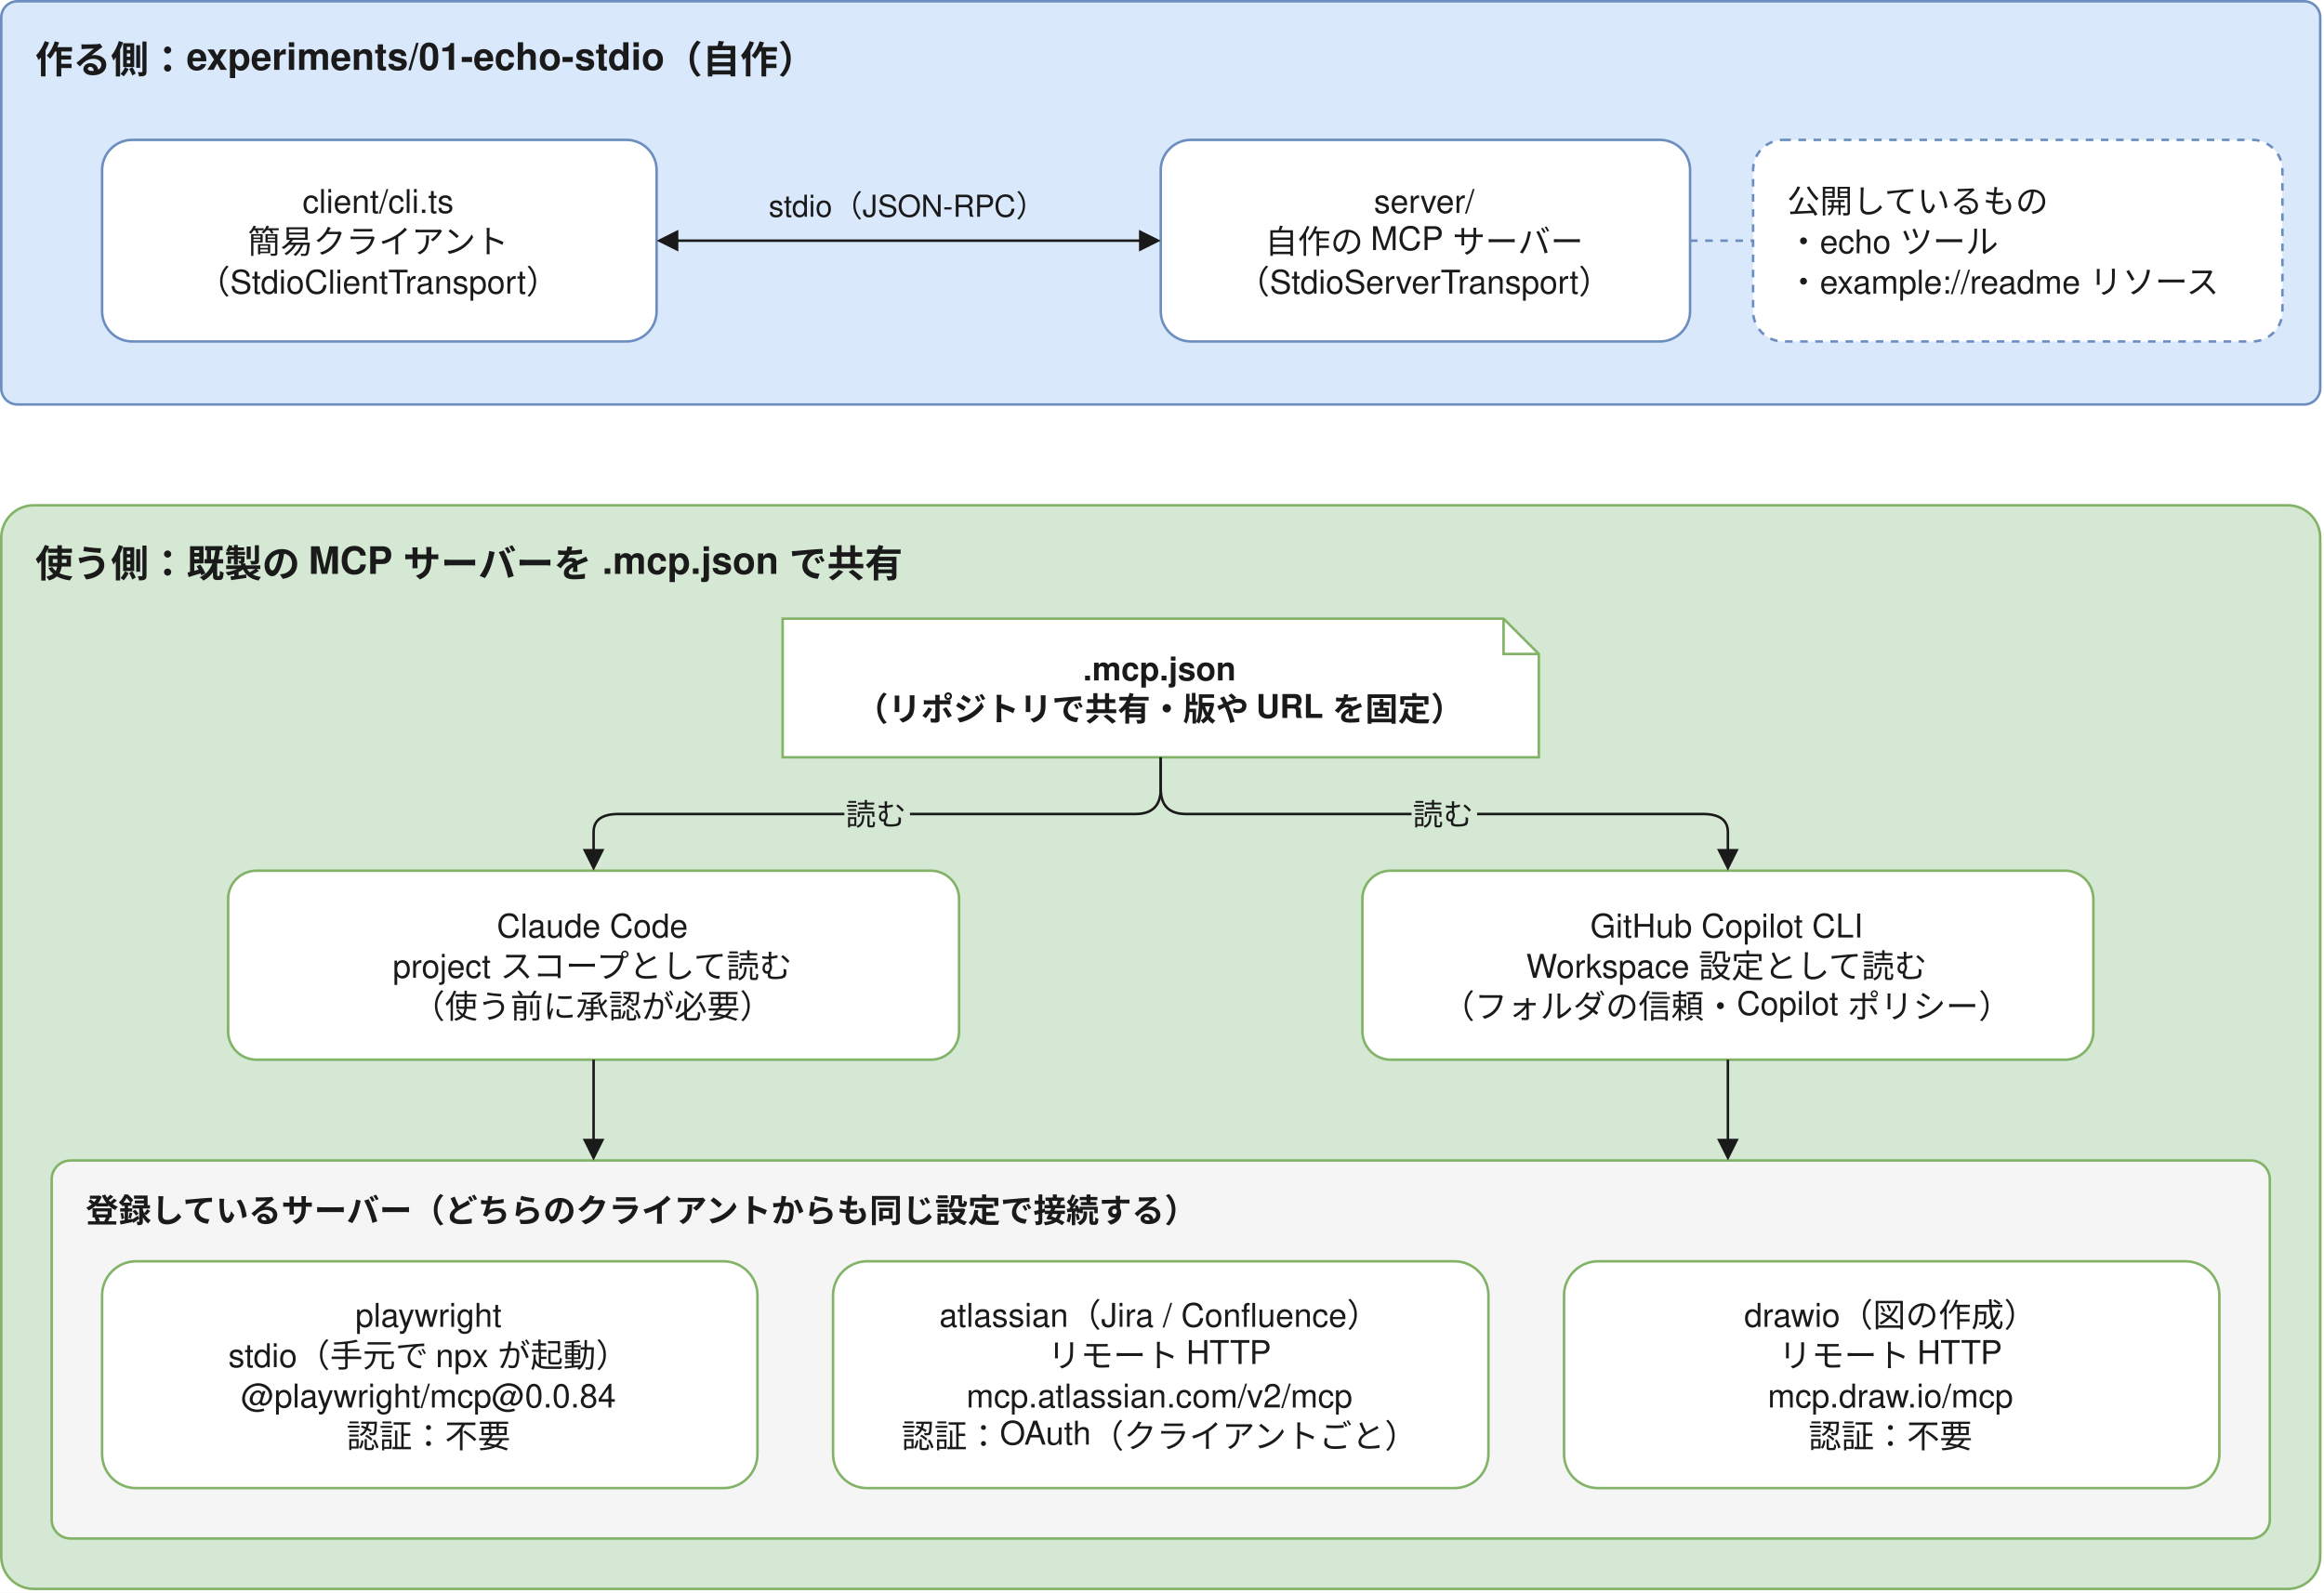
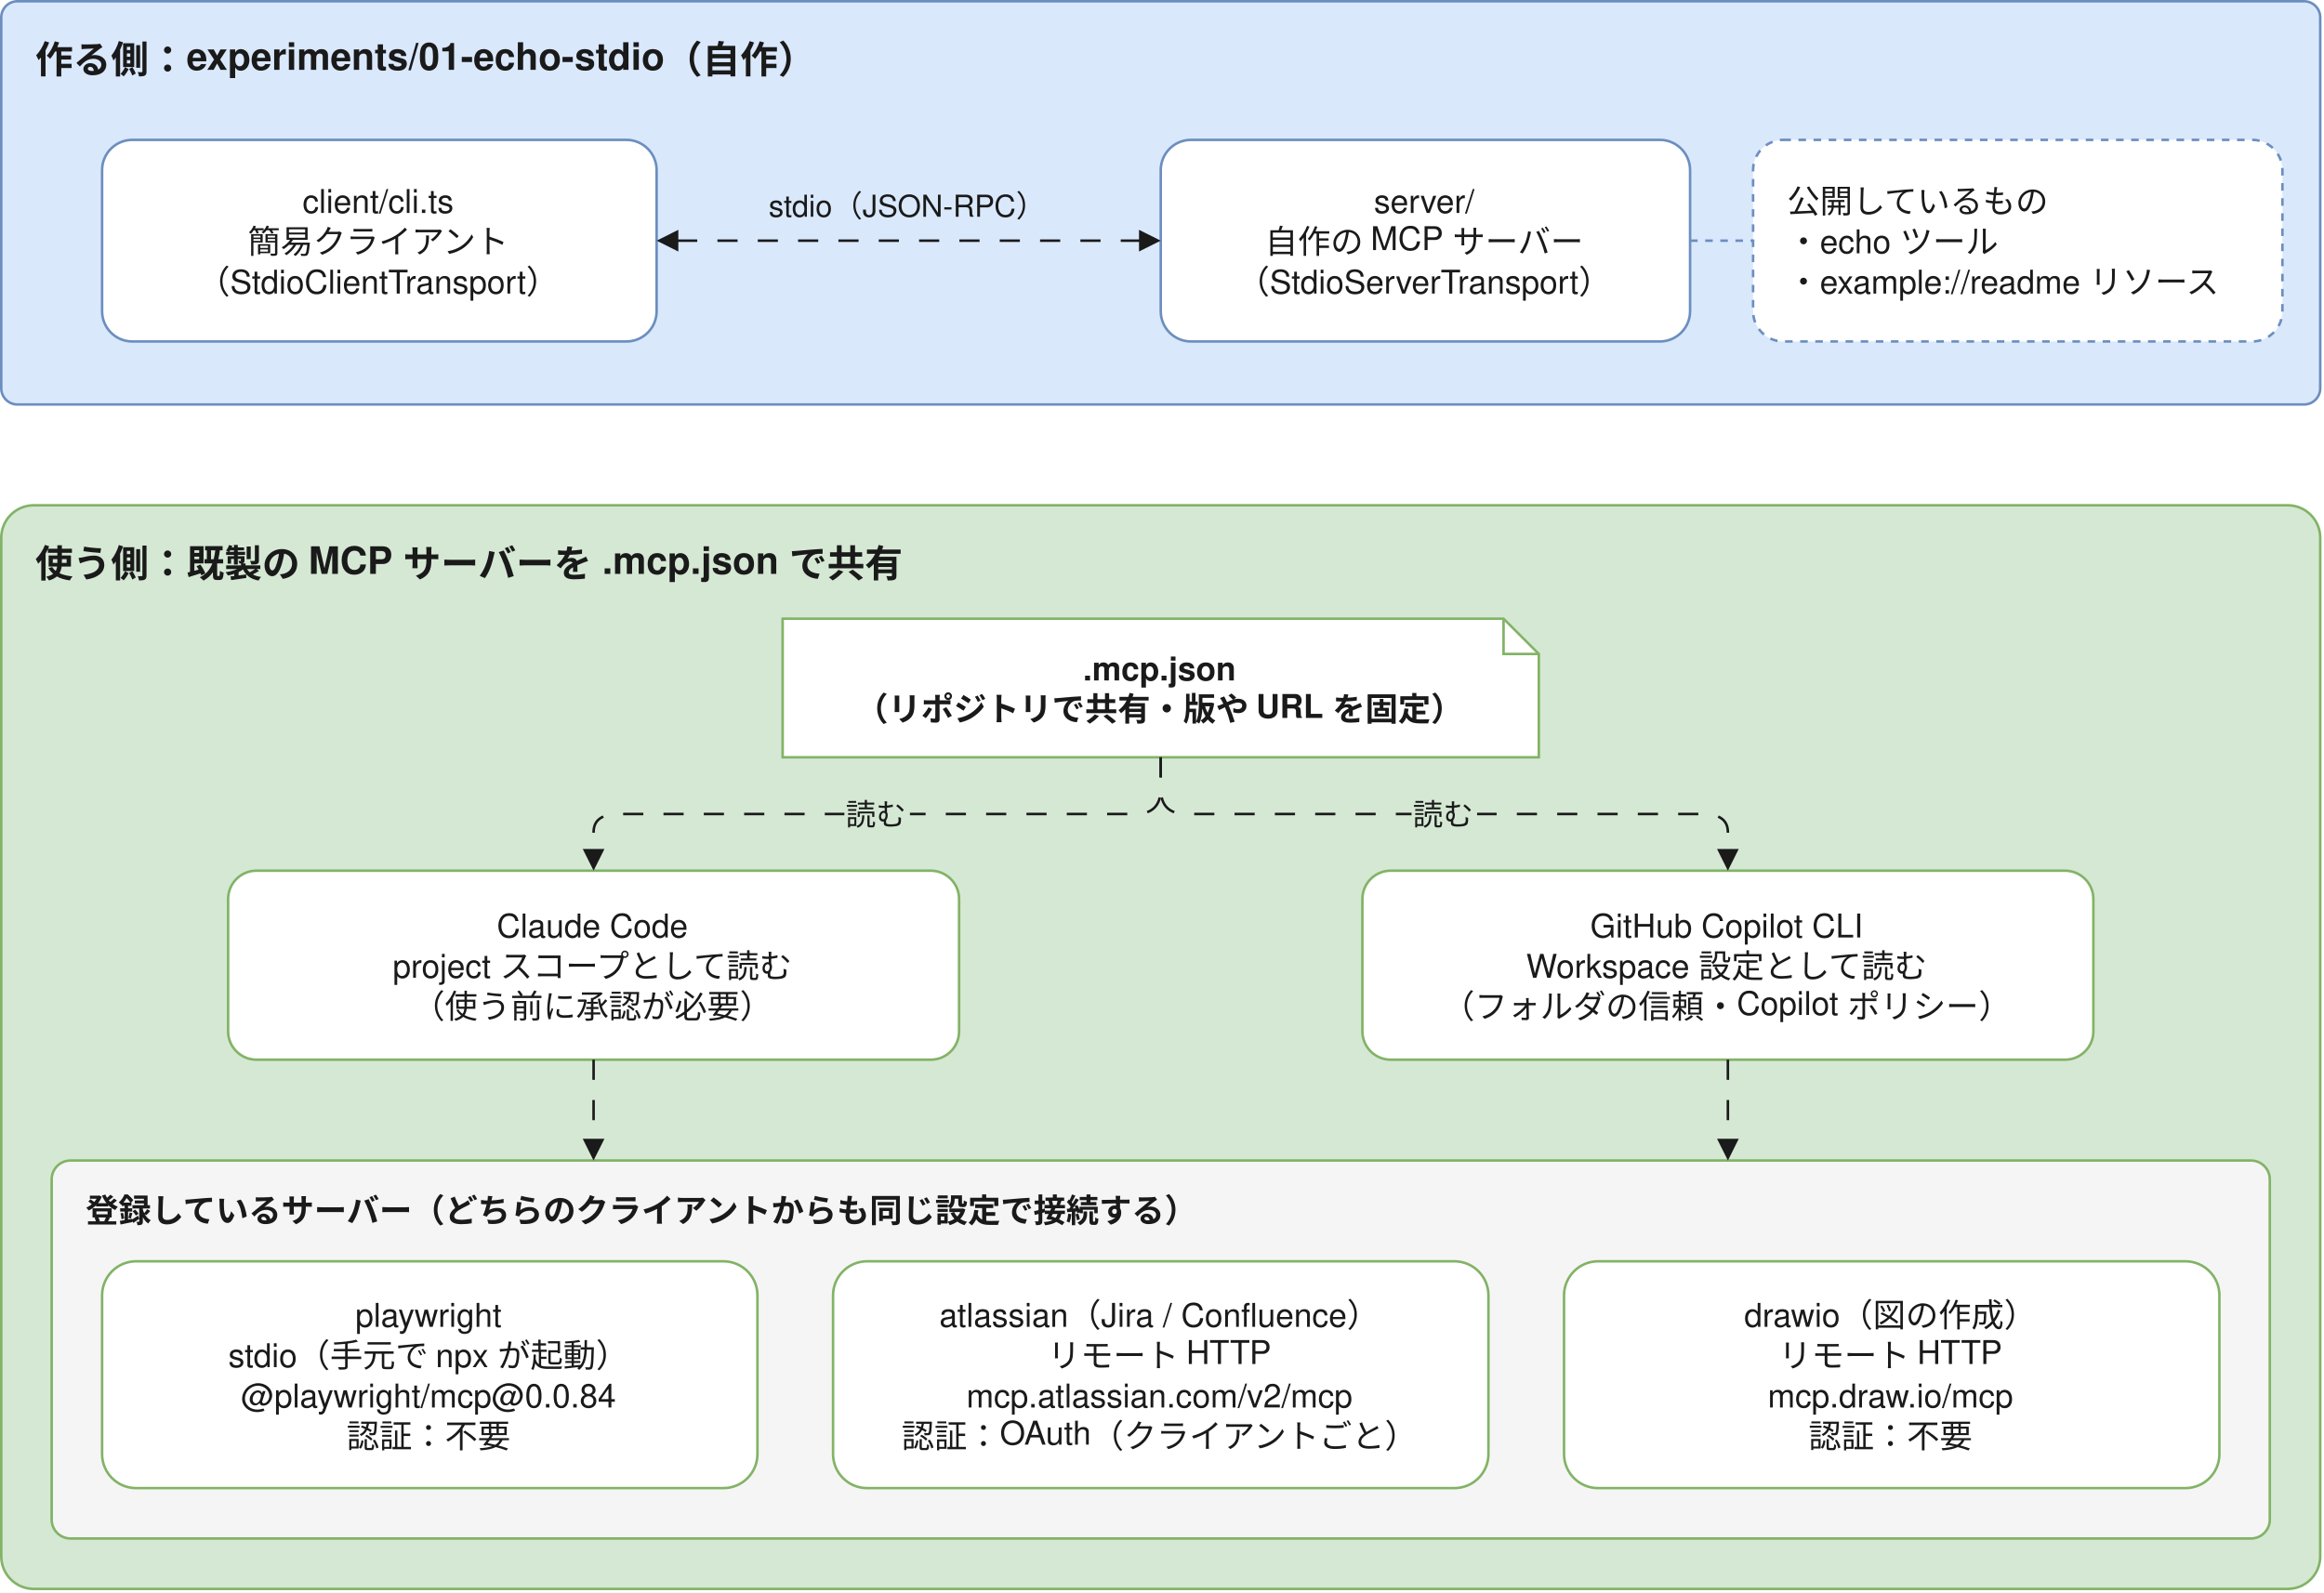
- <svg xmlns="http://www.w3.org/2000/svg" style="background: #FFFFFF; background-color: light-dark(#FFFFFF, #121212); color-scheme: light dark;" version="1.1" width="922px" height="632px" viewBox="0 0 922 632" content="&lt;mxfile host=&quot;Electron&quot;&gt;&#10;  &lt;diagram id=&quot;mcp-overview&quot; name=&quot;MCP の全体像&quot;&gt;&#10;    &lt;mxGraphModel grid=&quot;0&quot; gridSize=&quot;10&quot; guides=&quot;1&quot; tooltips=&quot;1&quot; connect=&quot;1&quot; arrows=&quot;1&quot; fold=&quot;0&quot; page=&quot;0&quot; pageScale=&quot;1&quot; pageWidth=&quot;827&quot; pageHeight=&quot;1169&quot; background=&quot;#FFFFFF&quot; math=&quot;0&quot; shadow=&quot;0&quot;&gt;&#10;      &lt;root&gt;&#10;        &lt;mxCell id=&quot;0&quot; /&gt;&#10;        &lt;mxCell id=&quot;1&quot; parent=&quot;0&quot; /&gt;&#10;        &lt;mxCell id=&quot;make&quot; parent=&quot;1&quot; style=&quot;rounded=1;arcSize=4;html=0;whiteSpace=nowrap;verticalAlign=top;align=left;spacingLeft=12;spacingTop=8;fontStyle=1;fontSize=15;fillColor=#dae8fc;strokeColor=#6c8ebf;fontColor=#1a1a1a;&quot; value=&quot;作る側：experiments/01-echo-stdio（自作）&quot; vertex=&quot;1&quot;&gt;&#10;          &lt;mxGeometry height=&quot;160&quot; width=&quot;920&quot; x=&quot;20&quot; y=&quot;20&quot; as=&quot;geometry&quot; /&gt;&#10;        &lt;/mxCell&gt;&#10;        &lt;mxCell id=&quot;client&quot; parent=&quot;1&quot; style=&quot;rounded=1;html=0;fillColor=#FFFFFF;strokeColor=#6c8ebf;fontSize=13;fontColor=#1a1a1a;&quot; value=&quot;client/cli.ts&amp;#xa;簡易クライアント&amp;#xa;（StdioClientTransport）&quot; vertex=&quot;1&quot;&gt;&#10;          &lt;mxGeometry height=&quot;80&quot; width=&quot;220&quot; x=&quot;60&quot; y=&quot;75&quot; as=&quot;geometry&quot; /&gt;&#10;        &lt;/mxCell&gt;&#10;        &lt;mxCell id=&quot;server&quot; parent=&quot;1&quot; style=&quot;rounded=1;html=0;fillColor=#FFFFFF;strokeColor=#6c8ebf;fontSize=13;fontColor=#1a1a1a;&quot; value=&quot;server/&amp;#xa;自作の MCP サーバー&amp;#xa;（StdioServerTransport）&quot; vertex=&quot;1&quot;&gt;&#10;          &lt;mxGeometry height=&quot;80&quot; width=&quot;210&quot; x=&quot;480&quot; y=&quot;75&quot; as=&quot;geometry&quot; /&gt;&#10;        &lt;/mxCell&gt;&#10;        &lt;mxCell id=&quot;exposes&quot; parent=&quot;1&quot; style=&quot;rounded=1;html=0;dashed=1;align=left;spacingLeft=12;fillColor=#FFFFFF;strokeColor=#6c8ebf;fontSize=13;fontColor=#1a1a1a;&quot; value=&quot;公開しているもの&amp;#xa;・echo ツール&amp;#xa;・example://readme リソース&quot; vertex=&quot;1&quot;&gt;&#10;          &lt;mxGeometry height=&quot;80&quot; width=&quot;210&quot; x=&quot;715&quot; y=&quot;75&quot; as=&quot;geometry&quot; /&gt;&#10;        &lt;/mxCell&gt;&#10;        &lt;mxCell id=&quot;e-client-server&quot; edge=&quot;1&quot; parent=&quot;1&quot; source=&quot;client&quot; style=&quot;edgeStyle=orthogonalEdgeStyle;html=0;startArrow=block;endArrow=block;strokeColor=#1a1a1a;fontSize=12;fontColor=#1a1a1a;labelBackgroundColor=none;&quot; target=&quot;server&quot; value=&quot;stdio（JSON-RPC）&quot;&gt;&#10;          &lt;mxGeometry relative=&quot;1&quot; as=&quot;geometry&quot;&gt;&#10;            &lt;mxPoint y=&quot;-14&quot; as=&quot;offset&quot; /&gt;&#10;          &lt;/mxGeometry&gt;&#10;        &lt;/mxCell&gt;&#10;        &lt;mxCell id=&quot;e-server-exposes&quot; edge=&quot;1&quot; parent=&quot;1&quot; source=&quot;server&quot; style=&quot;edgeStyle=orthogonalEdgeStyle;html=0;dashed=1;endArrow=none;strokeColor=#6c8ebf;&quot; target=&quot;exposes&quot; value=&quot;&quot;&gt;&#10;          &lt;mxGeometry relative=&quot;1&quot; as=&quot;geometry&quot; /&gt;&#10;        &lt;/mxCell&gt;&#10;        &lt;mxCell id=&quot;use&quot; parent=&quot;1&quot; style=&quot;rounded=1;arcSize=3;html=0;whiteSpace=nowrap;verticalAlign=top;align=left;spacingLeft=12;spacingTop=8;fontStyle=1;fontSize=15;fillColor=#d5e8d4;strokeColor=#82b366;fontColor=#1a1a1a;&quot; value=&quot;使う側：既製の MCP サーバーを .mcp.json で共有&quot; vertex=&quot;1&quot;&gt;&#10;          &lt;mxGeometry height=&quot;430&quot; width=&quot;920&quot; x=&quot;20&quot; y=&quot;220&quot; as=&quot;geometry&quot; /&gt;&#10;        &lt;/mxCell&gt;&#10;        &lt;mxCell id=&quot;mcpjson&quot; parent=&quot;1&quot; style=&quot;shape=note;size=14;html=0;fillColor=#FFFFFF;strokeColor=#82b366;fontSize=13;fontStyle=1;fontColor=#1a1a1a;&quot; value=&quot;.mcp.json&amp;#xa;（リポジトリで共有・版や URL を固定）&quot; vertex=&quot;1&quot;&gt;&#10;          &lt;mxGeometry height=&quot;55&quot; width=&quot;300&quot; x=&quot;330&quot; y=&quot;265&quot; as=&quot;geometry&quot; /&gt;&#10;        &lt;/mxCell&gt;&#10;        &lt;mxCell id=&quot;cc&quot; parent=&quot;1&quot; style=&quot;rounded=1;html=0;fillColor=#FFFFFF;strokeColor=#82b366;fontSize=13;fontColor=#1a1a1a;&quot; value=&quot;Claude Code&amp;#xa;project スコープとして読む&amp;#xa;（使う前に承認が必要）&quot; vertex=&quot;1&quot;&gt;&#10;          &lt;mxGeometry height=&quot;75&quot; width=&quot;290&quot; x=&quot;110&quot; y=&quot;365&quot; as=&quot;geometry&quot; /&gt;&#10;        &lt;/mxCell&gt;&#10;        &lt;mxCell id=&quot;cp&quot; parent=&quot;1&quot; style=&quot;rounded=1;html=0;fillColor=#FFFFFF;strokeColor=#82b366;fontSize=13;fontColor=#1a1a1a;&quot; value=&quot;GitHub Copilot CLI&amp;#xa;Workspace 設定として読む&amp;#xa;（フォルダの信頼・Copilot ポリシー）&quot; vertex=&quot;1&quot;&gt;&#10;          &lt;mxGeometry height=&quot;75&quot; width=&quot;290&quot; x=&quot;560&quot; y=&quot;365&quot; as=&quot;geometry&quot; /&gt;&#10;        &lt;/mxCell&gt;&#10;        &lt;mxCell id=&quot;e-json-cc&quot; edge=&quot;1&quot; parent=&quot;1&quot; source=&quot;mcpjson&quot; style=&quot;edgeStyle=orthogonalEdgeStyle;html=0;endArrow=block;strokeColor=#1a1a1a;fontSize=12;fontColor=#1a1a1a;labelBackgroundColor=#d5e8d4;&quot; target=&quot;cc&quot; value=&quot;読む&quot;&gt;&#10;          &lt;mxGeometry relative=&quot;1&quot; as=&quot;geometry&quot; /&gt;&#10;        &lt;/mxCell&gt;&#10;        &lt;mxCell id=&quot;e-json-cp&quot; edge=&quot;1&quot; parent=&quot;1&quot; source=&quot;mcpjson&quot; style=&quot;edgeStyle=orthogonalEdgeStyle;html=0;endArrow=block;strokeColor=#1a1a1a;fontSize=12;fontColor=#1a1a1a;labelBackgroundColor=#d5e8d4;&quot; target=&quot;cp&quot; value=&quot;読む&quot;&gt;&#10;          &lt;mxGeometry relative=&quot;1&quot; as=&quot;geometry&quot; /&gt;&#10;        &lt;/mxCell&gt;&#10;        &lt;mxCell id=&quot;servers&quot; parent=&quot;1&quot; style=&quot;rounded=1;arcSize=5;html=0;whiteSpace=nowrap;verticalAlign=top;align=left;spacingLeft=12;spacingTop=6;fontSize=13;fontStyle=1;fillColor=#f5f5f5;strokeColor=#82b366;fontColor=#1a1a1a;&quot; value=&quot;登録しているサーバー（どちらのクライアントからも同じ設定で接続する）&quot; vertex=&quot;1&quot;&gt;&#10;          &lt;mxGeometry height=&quot;150&quot; width=&quot;880&quot; x=&quot;40&quot; y=&quot;480&quot; as=&quot;geometry&quot; /&gt;&#10;        &lt;/mxCell&gt;&#10;        &lt;mxCell id=&quot;pw&quot; parent=&quot;1&quot; style=&quot;rounded=1;html=0;fillColor=#FFFFFF;strokeColor=#82b366;fontSize=13;fontColor=#1a1a1a;&quot; value=&quot;playwright&amp;#xa;stdio（手元で npx が起動）&amp;#xa;@playwright/mcp@0.0.84&amp;#xa;認証：不要&quot; vertex=&quot;1&quot;&gt;&#10;          &lt;mxGeometry height=&quot;90&quot; width=&quot;260&quot; x=&quot;60&quot; y=&quot;520&quot; as=&quot;geometry&quot; /&gt;&#10;        &lt;/mxCell&gt;&#10;        &lt;mxCell id=&quot;at&quot; parent=&quot;1&quot; style=&quot;rounded=1;html=0;fillColor=#FFFFFF;strokeColor=#82b366;fontSize=13;fontColor=#1a1a1a;&quot; value=&quot;atlassian（Jira / Confluence）&amp;#xa;リモート HTTP&amp;#xa;mcp.atlassian.com/v2/mcp&amp;#xa;認証：OAuth（クライアントごと）&quot; vertex=&quot;1&quot;&gt;&#10;          &lt;mxGeometry height=&quot;90&quot; width=&quot;260&quot; x=&quot;350&quot; y=&quot;520&quot; as=&quot;geometry&quot; /&gt;&#10;        &lt;/mxCell&gt;&#10;        &lt;mxCell id=&quot;dr&quot; parent=&quot;1&quot; style=&quot;rounded=1;html=0;fillColor=#FFFFFF;strokeColor=#82b366;fontSize=13;fontColor=#1a1a1a;&quot; value=&quot;drawio（図の作成）&amp;#xa;リモート HTTP&amp;#xa;mcp.draw.io/mcp&amp;#xa;認証：不要&quot; vertex=&quot;1&quot;&gt;&#10;          &lt;mxGeometry height=&quot;90&quot; width=&quot;260&quot; x=&quot;640&quot; y=&quot;520&quot; as=&quot;geometry&quot; /&gt;&#10;        &lt;/mxCell&gt;&#10;        &lt;mxCell id=&quot;e-cc-servers&quot; edge=&quot;1&quot; parent=&quot;1&quot; source=&quot;cc&quot; style=&quot;edgeStyle=orthogonalEdgeStyle;html=0;endArrow=block;strokeColor=#1a1a1a;exitX=0.5;exitY=1;entryX=0.244;entryY=0;&quot; target=&quot;servers&quot; value=&quot;&quot;&gt;&#10;          &lt;mxGeometry relative=&quot;1&quot; as=&quot;geometry&quot; /&gt;&#10;        &lt;/mxCell&gt;&#10;        &lt;mxCell id=&quot;e-cp-servers&quot; edge=&quot;1&quot; parent=&quot;1&quot; source=&quot;cp&quot; style=&quot;edgeStyle=orthogonalEdgeStyle;html=0;endArrow=block;strokeColor=#1a1a1a;exitX=0.5;exitY=1;entryX=0.756;entryY=0;&quot; target=&quot;servers&quot; value=&quot;&quot;&gt;&#10;          &lt;mxGeometry relative=&quot;1&quot; as=&quot;geometry&quot; /&gt;&#10;        &lt;/mxCell&gt;&#10;      &lt;/root&gt;&#10;    &lt;/mxGraphModel&gt;&#10;  &lt;/diagram&gt;&#10;&lt;/mxfile&gt;&#10;">
-   <defs />
+ <svg xmlns="http://www.w3.org/2000/svg" style="background: #FFFFFF; background-color: light-dark(#FFFFFF, #121212); color-scheme: light dark;" version="1.1" width="922px" height="632px" viewBox="0 0 922 632" content="&lt;mxfile host=&quot;Electron&quot;&gt;&#10;  &lt;diagram id=&quot;mcp-overview&quot; name=&quot;MCP の全体像&quot;&gt;&#10;    &lt;mxGraphModel grid=&quot;0&quot; gridSize=&quot;10&quot; guides=&quot;1&quot; tooltips=&quot;1&quot; connect=&quot;1&quot; arrows=&quot;1&quot; fold=&quot;0&quot; page=&quot;0&quot; pageScale=&quot;1&quot; pageWidth=&quot;827&quot; pageHeight=&quot;1169&quot; background=&quot;#FFFFFF&quot; math=&quot;0&quot; shadow=&quot;0&quot;&gt;&#10;      &lt;root&gt;&#10;        &lt;mxCell id=&quot;0&quot; /&gt;&#10;        &lt;mxCell id=&quot;1&quot; parent=&quot;0&quot; /&gt;&#10;        &lt;mxCell id=&quot;make&quot; parent=&quot;1&quot; style=&quot;rounded=1;arcSize=4;html=0;whiteSpace=nowrap;verticalAlign=top;align=left;spacingLeft=12;spacingTop=8;fontStyle=1;fontSize=15;fillColor=#dae8fc;strokeColor=#6c8ebf;fontColor=#1a1a1a;&quot; value=&quot;作る側：experiments/01-echo-stdio（自作）&quot; vertex=&quot;1&quot;&gt;&#10;          &lt;mxGeometry height=&quot;160&quot; width=&quot;920&quot; x=&quot;20&quot; y=&quot;20&quot; as=&quot;geometry&quot; /&gt;&#10;        &lt;/mxCell&gt;&#10;        &lt;mxCell id=&quot;client&quot; parent=&quot;1&quot; style=&quot;rounded=1;html=0;fillColor=#FFFFFF;strokeColor=#6c8ebf;fontSize=13;fontColor=#1a1a1a;&quot; value=&quot;client/cli.ts&amp;#xa;簡易クライアント&amp;#xa;（StdioClientTransport）&quot; vertex=&quot;1&quot;&gt;&#10;          &lt;mxGeometry height=&quot;80&quot; width=&quot;220&quot; x=&quot;60&quot; y=&quot;75&quot; as=&quot;geometry&quot; /&gt;&#10;        &lt;/mxCell&gt;&#10;        &lt;mxCell id=&quot;server&quot; parent=&quot;1&quot; style=&quot;rounded=1;html=0;fillColor=#FFFFFF;strokeColor=#6c8ebf;fontSize=13;fontColor=#1a1a1a;&quot; value=&quot;server/&amp;#xa;自作の MCP サーバー&amp;#xa;（StdioServerTransport）&quot; vertex=&quot;1&quot;&gt;&#10;          &lt;mxGeometry height=&quot;80&quot; width=&quot;210&quot; x=&quot;480&quot; y=&quot;75&quot; as=&quot;geometry&quot; /&gt;&#10;        &lt;/mxCell&gt;&#10;        &lt;mxCell id=&quot;exposes&quot; parent=&quot;1&quot; style=&quot;rounded=1;html=0;dashed=1;align=left;spacingLeft=12;fillColor=#FFFFFF;strokeColor=#6c8ebf;fontSize=13;fontColor=#1a1a1a;&quot; value=&quot;公開しているもの&amp;#xa;・echo ツール&amp;#xa;・example://readme リソース&quot; vertex=&quot;1&quot;&gt;&#10;          &lt;mxGeometry height=&quot;80&quot; width=&quot;210&quot; x=&quot;715&quot; y=&quot;75&quot; as=&quot;geometry&quot; /&gt;&#10;        &lt;/mxCell&gt;&#10;        &lt;mxCell id=&quot;e-client-server&quot; edge=&quot;1&quot; parent=&quot;1&quot; source=&quot;client&quot; style=&quot;flowAnimation=1;edgeStyle=orthogonalEdgeStyle;html=0;startArrow=block;endArrow=block;strokeColor=#1a1a1a;fontSize=12;fontColor=#1a1a1a;labelBackgroundColor=none;&quot; target=&quot;server&quot; value=&quot;stdio（JSON-RPC）&quot;&gt;&#10;          &lt;mxGeometry relative=&quot;1&quot; as=&quot;geometry&quot;&gt;&#10;            &lt;mxPoint y=&quot;-14&quot; as=&quot;offset&quot; /&gt;&#10;          &lt;/mxGeometry&gt;&#10;        &lt;/mxCell&gt;&#10;        &lt;mxCell id=&quot;e-server-exposes&quot; edge=&quot;1&quot; parent=&quot;1&quot; source=&quot;server&quot; style=&quot;edgeStyle=orthogonalEdgeStyle;html=0;dashed=1;endArrow=none;strokeColor=#6c8ebf;&quot; target=&quot;exposes&quot; value=&quot;&quot;&gt;&#10;          &lt;mxGeometry relative=&quot;1&quot; as=&quot;geometry&quot; /&gt;&#10;        &lt;/mxCell&gt;&#10;        &lt;mxCell id=&quot;use&quot; parent=&quot;1&quot; style=&quot;rounded=1;arcSize=3;html=0;whiteSpace=nowrap;verticalAlign=top;align=left;spacingLeft=12;spacingTop=8;fontStyle=1;fontSize=15;fillColor=#d5e8d4;strokeColor=#82b366;fontColor=#1a1a1a;&quot; value=&quot;使う側：既製の MCP サーバーを .mcp.json で共有&quot; vertex=&quot;1&quot;&gt;&#10;          &lt;mxGeometry height=&quot;430&quot; width=&quot;920&quot; x=&quot;20&quot; y=&quot;220&quot; as=&quot;geometry&quot; /&gt;&#10;        &lt;/mxCell&gt;&#10;        &lt;mxCell id=&quot;mcpjson&quot; parent=&quot;1&quot; style=&quot;shape=note;size=14;html=0;fillColor=#FFFFFF;strokeColor=#82b366;fontSize=13;fontStyle=1;fontColor=#1a1a1a;&quot; value=&quot;.mcp.json&amp;#xa;（リポジトリで共有・版や URL を固定）&quot; vertex=&quot;1&quot;&gt;&#10;          &lt;mxGeometry height=&quot;55&quot; width=&quot;300&quot; x=&quot;330&quot; y=&quot;265&quot; as=&quot;geometry&quot; /&gt;&#10;        &lt;/mxCell&gt;&#10;        &lt;mxCell id=&quot;cc&quot; parent=&quot;1&quot; style=&quot;rounded=1;html=0;fillColor=#FFFFFF;strokeColor=#82b366;fontSize=13;fontColor=#1a1a1a;&quot; value=&quot;Claude Code&amp;#xa;project スコープとして読む&amp;#xa;（使う前に承認が必要）&quot; vertex=&quot;1&quot;&gt;&#10;          &lt;mxGeometry height=&quot;75&quot; width=&quot;290&quot; x=&quot;110&quot; y=&quot;365&quot; as=&quot;geometry&quot; /&gt;&#10;        &lt;/mxCell&gt;&#10;        &lt;mxCell id=&quot;cp&quot; parent=&quot;1&quot; style=&quot;rounded=1;html=0;fillColor=#FFFFFF;strokeColor=#82b366;fontSize=13;fontColor=#1a1a1a;&quot; value=&quot;GitHub Copilot CLI&amp;#xa;Workspace 設定として読む&amp;#xa;（フォルダの信頼・Copilot ポリシー）&quot; vertex=&quot;1&quot;&gt;&#10;          &lt;mxGeometry height=&quot;75&quot; width=&quot;290&quot; x=&quot;560&quot; y=&quot;365&quot; as=&quot;geometry&quot; /&gt;&#10;        &lt;/mxCell&gt;&#10;        &lt;mxCell id=&quot;e-json-cc&quot; edge=&quot;1&quot; parent=&quot;1&quot; source=&quot;mcpjson&quot; style=&quot;flowAnimation=1;edgeStyle=orthogonalEdgeStyle;html=0;endArrow=block;strokeColor=#1a1a1a;fontSize=12;fontColor=#1a1a1a;labelBackgroundColor=#d5e8d4;&quot; target=&quot;cc&quot; value=&quot;読む&quot;&gt;&#10;          &lt;mxGeometry relative=&quot;1&quot; as=&quot;geometry&quot; /&gt;&#10;        &lt;/mxCell&gt;&#10;        &lt;mxCell id=&quot;e-json-cp&quot; edge=&quot;1&quot; parent=&quot;1&quot; source=&quot;mcpjson&quot; style=&quot;flowAnimation=1;edgeStyle=orthogonalEdgeStyle;html=0;endArrow=block;strokeColor=#1a1a1a;fontSize=12;fontColor=#1a1a1a;labelBackgroundColor=#d5e8d4;&quot; target=&quot;cp&quot; value=&quot;読む&quot;&gt;&#10;          &lt;mxGeometry relative=&quot;1&quot; as=&quot;geometry&quot; /&gt;&#10;        &lt;/mxCell&gt;&#10;        &lt;mxCell id=&quot;servers&quot; parent=&quot;1&quot; style=&quot;rounded=1;arcSize=5;html=0;whiteSpace=nowrap;verticalAlign=top;align=left;spacingLeft=12;spacingTop=6;fontSize=13;fontStyle=1;fillColor=#f5f5f5;strokeColor=#82b366;fontColor=#1a1a1a;&quot; value=&quot;登録しているサーバー（どちらのクライアントからも同じ設定で接続する）&quot; vertex=&quot;1&quot;&gt;&#10;          &lt;mxGeometry height=&quot;150&quot; width=&quot;880&quot; x=&quot;40&quot; y=&quot;480&quot; as=&quot;geometry&quot; /&gt;&#10;        &lt;/mxCell&gt;&#10;        &lt;mxCell id=&quot;pw&quot; parent=&quot;1&quot; style=&quot;rounded=1;html=0;fillColor=#FFFFFF;strokeColor=#82b366;fontSize=13;fontColor=#1a1a1a;&quot; value=&quot;playwright&amp;#xa;stdio（手元で npx が起動）&amp;#xa;@playwright/mcp@0.0.84&amp;#xa;認証：不要&quot; vertex=&quot;1&quot;&gt;&#10;          &lt;mxGeometry height=&quot;90&quot; width=&quot;260&quot; x=&quot;60&quot; y=&quot;520&quot; as=&quot;geometry&quot; /&gt;&#10;        &lt;/mxCell&gt;&#10;        &lt;mxCell id=&quot;at&quot; parent=&quot;1&quot; style=&quot;rounded=1;html=0;fillColor=#FFFFFF;strokeColor=#82b366;fontSize=13;fontColor=#1a1a1a;&quot; value=&quot;atlassian（Jira / Confluence）&amp;#xa;リモート HTTP&amp;#xa;mcp.atlassian.com/v2/mcp&amp;#xa;認証：OAuth（クライアントごと）&quot; vertex=&quot;1&quot;&gt;&#10;          &lt;mxGeometry height=&quot;90&quot; width=&quot;260&quot; x=&quot;350&quot; y=&quot;520&quot; as=&quot;geometry&quot; /&gt;&#10;        &lt;/mxCell&gt;&#10;        &lt;mxCell id=&quot;dr&quot; parent=&quot;1&quot; style=&quot;rounded=1;html=0;fillColor=#FFFFFF;strokeColor=#82b366;fontSize=13;fontColor=#1a1a1a;&quot; value=&quot;drawio（図の作成）&amp;#xa;リモート HTTP&amp;#xa;mcp.draw.io/mcp&amp;#xa;認証：不要&quot; vertex=&quot;1&quot;&gt;&#10;          &lt;mxGeometry height=&quot;90&quot; width=&quot;260&quot; x=&quot;640&quot; y=&quot;520&quot; as=&quot;geometry&quot; /&gt;&#10;        &lt;/mxCell&gt;&#10;        &lt;mxCell id=&quot;e-cc-servers&quot; edge=&quot;1&quot; parent=&quot;1&quot; source=&quot;cc&quot; style=&quot;flowAnimation=1;edgeStyle=orthogonalEdgeStyle;html=0;endArrow=block;strokeColor=#1a1a1a;exitX=0.5;exitY=1;entryX=0.244;entryY=0;&quot; target=&quot;servers&quot; value=&quot;&quot;&gt;&#10;          &lt;mxGeometry relative=&quot;1&quot; as=&quot;geometry&quot; /&gt;&#10;        &lt;/mxCell&gt;&#10;        &lt;mxCell id=&quot;e-cp-servers&quot; edge=&quot;1&quot; parent=&quot;1&quot; source=&quot;cp&quot; style=&quot;flowAnimation=1;edgeStyle=orthogonalEdgeStyle;html=0;endArrow=block;strokeColor=#1a1a1a;exitX=0.5;exitY=1;entryX=0.756;entryY=0;&quot; target=&quot;servers&quot; value=&quot;&quot;&gt;&#10;          &lt;mxGeometry relative=&quot;1&quot; as=&quot;geometry&quot; /&gt;&#10;        &lt;/mxCell&gt;&#10;      &lt;/root&gt;&#10;    &lt;/mxGraphModel&gt;&#10;  &lt;/diagram&gt;&#10;&lt;/mxfile&gt;&#10;">
+   <defs>
+     <style>@keyframes ge-flow-animation-KFYBtrESa1_c-j13XWjV {
+   to {
+     stroke-dashoffset: 0;
+   }
+ }</style>
+   </defs>
  <rect fill="#FFFFFF" width="100%" height="100%" x="0" y="0" style="fill: light-dark(rgb(255, 255, 255), rgb(18, 18, 18));" />
  <g>
    <g data-cell-id="0">
      <g data-cell-id="1">
        <g data-cell-id="make">
          <g transform="translate(0.5,0.5)">
            <rect x="0" y="0" width="920" height="160" rx="6.4" ry="6.4" fill="#dae8fc" stroke="#6c8ebf" pointer-events="all" style="fill: light-dark(rgb(218, 232, 252), rgb(29, 41, 59)); stroke: light-dark(rgb(108, 142, 191), rgb(92, 121, 163));" />
          </g>
          <g>
            <g fill="#1a1a1a" font-family="Helvetica" font-weight="bold" text-anchor="start" font-size="15px" style="fill: light-dark(rgb(26, 26, 26), rgb(215, 215, 215));">
              <text x="14" y="29">作る側：experiments/01-echo-stdio（自作）</text>
            </g>
          </g>
        </g>
        <g data-cell-id="client">
          <g transform="translate(0.5,0.5)">
            <rect x="40" y="55" width="220" height="80" rx="12" ry="12" fill="#ffffff" stroke="#6c8ebf" pointer-events="all" style="fill: light-dark(rgb(255, 255, 255), rgb(18, 18, 18)); stroke: light-dark(rgb(108, 142, 191), rgb(92, 121, 163));" />
          </g>
          <g>
            <g fill="#1a1a1a" font-family="Helvetica" text-anchor="middle" font-size="13px" style="fill: light-dark(rgb(26, 26, 26), rgb(215, 215, 215));">
              <text x="150" y="84.5">client/cli.ts</text>
              <text x="150" y="100.5">簡易クライアント</text>
              <text x="150" y="116.5">（StdioClientTransport）</text>
            </g>
          </g>
        </g>
        <g data-cell-id="server">
          <g transform="translate(0.5,0.5)">
            <rect x="460" y="55" width="210" height="80" rx="12" ry="12" fill="#ffffff" stroke="#6c8ebf" pointer-events="all" style="fill: light-dark(rgb(255, 255, 255), rgb(18, 18, 18)); stroke: light-dark(rgb(108, 142, 191), rgb(92, 121, 163));" />
          </g>
          <g>
            <g fill="#1a1a1a" font-family="Helvetica" text-anchor="middle" font-size="13px" style="fill: light-dark(rgb(26, 26, 26), rgb(215, 215, 215));">
              <text x="565" y="84.5">server/</text>
              <text x="565" y="100.5">自作の MCP サーバー</text>
              <text x="565" y="116.5">（StdioServerTransport）</text>
            </g>
          </g>
        </g>
        <g data-cell-id="exposes">
          <g transform="translate(0.5,0.5)">
            <rect x="695" y="55" width="210" height="80" rx="12" ry="12" fill="#ffffff" stroke="#6c8ebf" stroke-dasharray="3 3" pointer-events="all" style="fill: light-dark(rgb(255, 255, 255), rgb(18, 18, 18)); stroke: light-dark(rgb(108, 142, 191), rgb(92, 121, 163));" />
          </g>
          <g>
            <g fill="#1a1a1a" font-family="Helvetica" text-anchor="start" font-size="13px" style="fill: light-dark(rgb(26, 26, 26), rgb(215, 215, 215));">
              <text x="709" y="84.5">公開しているもの</text>
              <text x="709" y="100.5">・echo ツール</text>
              <text x="709" y="116.5">・example://readme リソース</text>
            </g>
          </g>
        </g>
        <g data-cell-id="e-client-server">
          <g transform="translate(0.5,0.5)">
-             <path d="M 268.12 95 L 451.88 95" fill="none" stroke="#1a1a1a" stroke-miterlimit="10" pointer-events="stroke" style="stroke: light-dark(rgb(26, 26, 26), rgb(215, 215, 215));" />
+             <path d="M 268.12 95 L 451.88 95" fill="none" stroke="#1a1a1a" stroke-miterlimit="10" pointer-events="stroke" stroke-dasharray="8" style="stroke: light-dark(rgb(26, 26, 26), rgb(215, 215, 215)); animation: 500ms linear 0s infinite normal none running ge-flow-animation-KFYBtrESa1_c-j13XWjV; stroke-dashoffset: 16;" />
            <path d="M 261.12 95 L 268.12 91.5 L 268.12 98.5 Z" fill="#1a1a1a" stroke="#1a1a1a" stroke-miterlimit="10" pointer-events="all" style="fill: light-dark(rgb(26, 26, 26), rgb(215, 215, 215)); stroke: light-dark(rgb(26, 26, 26), rgb(215, 215, 215));" />
            <path d="M 458.88 95 L 451.88 98.5 L 451.88 91.5 Z" fill="#1a1a1a" stroke="#1a1a1a" stroke-miterlimit="10" pointer-events="all" style="fill: light-dark(rgb(26, 26, 26), rgb(215, 215, 215)); stroke: light-dark(rgb(26, 26, 26), rgb(215, 215, 215));" />
          </g>
          <g>
            <g fill="#1a1a1a" font-family="Helvetica" text-anchor="middle" font-size="12px" style="fill: light-dark(rgb(26, 26, 26), rgb(215, 215, 215));">
              <text x="360" y="86">stdio（JSON-RPC）</text>
            </g>
          </g>
        </g>
        <g data-cell-id="e-server-exposes">
          <g transform="translate(0.5,0.5)">
            <path d="M 670 95 L 695 95" fill="none" stroke="#6c8ebf" stroke-miterlimit="10" stroke-dasharray="3 3" pointer-events="stroke" style="stroke: light-dark(rgb(108, 142, 191), rgb(92, 121, 163));" />
          </g>
        </g>
        <g data-cell-id="use">
          <g transform="translate(0.5,0.5)">
            <rect x="0" y="200" width="920" height="430" rx="12.9" ry="12.9" fill="#d5e8d4" stroke="#82b366" pointer-events="all" style="fill: light-dark(rgb(213, 232, 212), rgb(31, 47, 30)); stroke: light-dark(rgb(130, 179, 102), rgb(68, 110, 44));" />
          </g>
          <g>
            <g fill="#1a1a1a" font-family="Helvetica" font-weight="bold" text-anchor="start" font-size="15px" style="fill: light-dark(rgb(26, 26, 26), rgb(215, 215, 215));">
              <text x="14" y="229">使う側：既製の MCP サーバーを .mcp.json で共有</text>
            </g>
          </g>
        </g>
        <g data-cell-id="mcpjson">
          <g transform="translate(0.5,0.5)">
            <path d="M 310 245 L 596 245 L 610 259 L 610 300 L 310 300 L 310 245 Z" fill="#ffffff" stroke="#82b366" stroke-miterlimit="10" pointer-events="all" style="fill: light-dark(rgb(255, 255, 255), rgb(18, 18, 18)); stroke: light-dark(rgb(130, 179, 102), rgb(68, 110, 44));" />
            <path d="M 596 245 L 596 259 L 610 259" fill="none" stroke="#82b366" stroke-miterlimit="10" pointer-events="all" style="stroke: light-dark(rgb(130, 179, 102), rgb(68, 110, 44));" />
          </g>
          <g>
            <g fill="#1a1a1a" font-family="Helvetica" font-weight="bold" text-anchor="middle" font-size="13px" style="fill: light-dark(rgb(26, 26, 26), rgb(215, 215, 215));">
              <text x="460" y="270">.mcp.json</text>
              <text x="460" y="286">（リポジトリで共有・版や URL を固定）</text>
            </g>
          </g>
        </g>
        <g data-cell-id="cc">
          <g transform="translate(0.5,0.5)">
            <rect x="90" y="345" width="290" height="75" rx="11.25" ry="11.25" fill="#ffffff" stroke="#82b366" pointer-events="all" style="fill: light-dark(rgb(255, 255, 255), rgb(18, 18, 18)); stroke: light-dark(rgb(130, 179, 102), rgb(68, 110, 44));" />
          </g>
          <g>
            <g fill="#1a1a1a" font-family="Helvetica" text-anchor="middle" font-size="13px" style="fill: light-dark(rgb(26, 26, 26), rgb(215, 215, 215));">
              <text x="235" y="372">Claude Code</text>
              <text x="235" y="388">project スコープとして読む</text>
              <text x="235" y="404">（使う前に承認が必要）</text>
            </g>
          </g>
        </g>
        <g data-cell-id="cp">
          <g transform="translate(0.5,0.5)">
            <rect x="540" y="345" width="290" height="75" rx="11.25" ry="11.25" fill="#ffffff" stroke="#82b366" pointer-events="all" style="fill: light-dark(rgb(255, 255, 255), rgb(18, 18, 18)); stroke: light-dark(rgb(130, 179, 102), rgb(68, 110, 44));" />
          </g>
          <g>
            <g fill="#1a1a1a" font-family="Helvetica" text-anchor="middle" font-size="13px" style="fill: light-dark(rgb(26, 26, 26), rgb(215, 215, 215));">
              <text x="685" y="372">GitHub Copilot CLI</text>
              <text x="685" y="388">Workspace 設定として読む</text>
              <text x="685" y="404">（フォルダの信頼・Copilot ポリシー）</text>
            </g>
          </g>
        </g>
        <g data-cell-id="e-json-cc">
          <g transform="translate(0.5,0.5)">
-             <path d="M 460 300 L 460 312.5 Q 460 322.5 450 322.5 L 245 322.5 Q 235 322.5 235 329.69 L 235 336.88" fill="none" stroke="#1a1a1a" stroke-miterlimit="10" pointer-events="stroke" style="stroke: light-dark(rgb(26, 26, 26), rgb(215, 215, 215));" />
+             <path d="M 460 300 L 460 312.5 Q 460 322.5 450 322.5 L 245 322.5 Q 235 322.5 235 329.69 L 235 336.88" fill="none" stroke="#1a1a1a" stroke-miterlimit="10" pointer-events="stroke" stroke-dasharray="8" style="stroke: light-dark(rgb(26, 26, 26), rgb(215, 215, 215)); animation: 500ms linear 0s infinite normal none running ge-flow-animation-KFYBtrESa1_c-j13XWjV; stroke-dashoffset: 16;" />
            <path d="M 235 343.88 L 231.5 336.88 L 238.5 336.88 Z" fill="#1a1a1a" stroke="#1a1a1a" stroke-miterlimit="10" pointer-events="all" style="fill: light-dark(rgb(26, 26, 26), rgb(215, 215, 215)); stroke: light-dark(rgb(26, 26, 26), rgb(215, 215, 215));" />
          </g>
          <g>
            <g fill="#1a1a1a" font-family="Helvetica" text-anchor="middle" font-size="12px" style="fill: light-dark(rgb(26, 26, 26), rgb(215, 215, 215));">
              <rect fill="#d5e8d4" stroke="none" x="335" y="316" width="26" height="15" stroke-width="0" style="fill: light-dark(rgb(213, 232, 212), rgb(31, 47, 30));" />
              <text x="347.5" y="327.5">読む</text>
            </g>
          </g>
        </g>
        <g data-cell-id="e-json-cp">
          <g transform="translate(0.5,0.5)">
-             <path d="M 460 300 L 460 312.5 Q 460 322.5 470 322.5 L 675 322.5 Q 685 322.5 685 329.69 L 685 336.88" fill="none" stroke="#1a1a1a" stroke-miterlimit="10" pointer-events="stroke" style="stroke: light-dark(rgb(26, 26, 26), rgb(215, 215, 215));" />
+             <path d="M 460 300 L 460 312.5 Q 460 322.5 470 322.5 L 675 322.5 Q 685 322.5 685 329.69 L 685 336.88" fill="none" stroke="#1a1a1a" stroke-miterlimit="10" pointer-events="stroke" stroke-dasharray="8" style="stroke: light-dark(rgb(26, 26, 26), rgb(215, 215, 215)); animation: 500ms linear 0s infinite normal none running ge-flow-animation-KFYBtrESa1_c-j13XWjV; stroke-dashoffset: 16;" />
            <path d="M 685 343.88 L 681.5 336.88 L 688.5 336.88 Z" fill="#1a1a1a" stroke="#1a1a1a" stroke-miterlimit="10" pointer-events="all" style="fill: light-dark(rgb(26, 26, 26), rgb(215, 215, 215)); stroke: light-dark(rgb(26, 26, 26), rgb(215, 215, 215));" />
          </g>
          <g>
            <g fill="#1a1a1a" font-family="Helvetica" text-anchor="middle" font-size="12px" style="fill: light-dark(rgb(26, 26, 26), rgb(215, 215, 215));">
              <rect fill="#d5e8d4" stroke="none" x="560" y="316" width="26" height="15" stroke-width="0" style="fill: light-dark(rgb(213, 232, 212), rgb(31, 47, 30));" />
              <text x="572.5" y="327.5">読む</text>
            </g>
          </g>
        </g>
        <g data-cell-id="servers">
          <g transform="translate(0.5,0.5)">
            <rect x="20" y="460" width="880" height="150" rx="7.5" ry="7.5" fill="#f5f5f5" stroke="#82b366" pointer-events="all" style="fill: light-dark(rgb(245, 245, 245), rgb(26, 26, 26)); stroke: light-dark(rgb(130, 179, 102), rgb(68, 110, 44));" />
          </g>
          <g>
            <g fill="#1a1a1a" font-family="Helvetica" font-weight="bold" text-anchor="start" font-size="13px" style="fill: light-dark(rgb(26, 26, 26), rgb(215, 215, 215));">
              <text x="34" y="485">登録しているサーバー（どちらのクライアントからも同じ設定で接続する）</text>
            </g>
          </g>
        </g>
        <g data-cell-id="pw">
          <g transform="translate(0.5,0.5)">
            <rect x="40" y="500" width="260" height="90" rx="13.5" ry="13.5" fill="#ffffff" stroke="#82b366" pointer-events="all" style="fill: light-dark(rgb(255, 255, 255), rgb(18, 18, 18)); stroke: light-dark(rgb(130, 179, 102), rgb(68, 110, 44));" />
          </g>
          <g>
            <g fill="#1a1a1a" font-family="Helvetica" text-anchor="middle" font-size="13px" style="fill: light-dark(rgb(26, 26, 26), rgb(215, 215, 215));">
              <text x="170" y="526.5">playwright</text>
              <text x="170" y="542.5">stdio（手元で npx が起動）</text>
              <text x="170" y="558.5">@playwright/mcp@0.0.84</text>
              <text x="170" y="574.5">認証：不要</text>
            </g>
          </g>
        </g>
        <g data-cell-id="at">
          <g transform="translate(0.5,0.5)">
            <rect x="330" y="500" width="260" height="90" rx="13.5" ry="13.5" fill="#ffffff" stroke="#82b366" pointer-events="all" style="fill: light-dark(rgb(255, 255, 255), rgb(18, 18, 18)); stroke: light-dark(rgb(130, 179, 102), rgb(68, 110, 44));" />
          </g>
          <g>
            <g fill="#1a1a1a" font-family="Helvetica" text-anchor="middle" font-size="13px" style="fill: light-dark(rgb(26, 26, 26), rgb(215, 215, 215));">
              <text x="460" y="526.5">atlassian（Jira / Confluence）</text>
              <text x="460" y="542.5">リモート HTTP</text>
              <text x="460" y="558.5">mcp.atlassian.com/v2/mcp</text>
              <text x="460" y="574.5">認証：OAuth（クライアントごと）</text>
            </g>
          </g>
        </g>
        <g data-cell-id="dr">
          <g transform="translate(0.5,0.5)">
            <rect x="620" y="500" width="260" height="90" rx="13.5" ry="13.5" fill="#ffffff" stroke="#82b366" pointer-events="all" style="fill: light-dark(rgb(255, 255, 255), rgb(18, 18, 18)); stroke: light-dark(rgb(130, 179, 102), rgb(68, 110, 44));" />
          </g>
          <g>
            <g fill="#1a1a1a" font-family="Helvetica" text-anchor="middle" font-size="13px" style="fill: light-dark(rgb(26, 26, 26), rgb(215, 215, 215));">
              <text x="750" y="526.5">drawio（図の作成）</text>
              <text x="750" y="542.5">リモート HTTP</text>
              <text x="750" y="558.5">mcp.draw.io/mcp</text>
              <text x="750" y="574.5">認証：不要</text>
            </g>
          </g>
        </g>
        <g data-cell-id="e-cc-servers">
          <g transform="translate(0.5,0.5)">
-             <path d="M 235 420 L 234.99 451.88" fill="none" stroke="#1a1a1a" stroke-miterlimit="10" pointer-events="stroke" style="stroke: light-dark(rgb(26, 26, 26), rgb(215, 215, 215));" />
+             <path d="M 235 420 L 234.99 451.88" fill="none" stroke="#1a1a1a" stroke-miterlimit="10" pointer-events="stroke" stroke-dasharray="8" style="stroke: light-dark(rgb(26, 26, 26), rgb(215, 215, 215)); animation: 500ms linear 0s infinite normal none running ge-flow-animation-KFYBtrESa1_c-j13XWjV; stroke-dashoffset: 16;" />
            <path d="M 234.98 458.88 L 231.49 451.88 L 238.49 451.88 Z" fill="#1a1a1a" stroke="#1a1a1a" stroke-miterlimit="10" pointer-events="all" style="fill: light-dark(rgb(26, 26, 26), rgb(215, 215, 215)); stroke: light-dark(rgb(26, 26, 26), rgb(215, 215, 215));" />
          </g>
        </g>
        <g data-cell-id="e-cp-servers">
          <g transform="translate(0.5,0.5)">
-             <path d="M 685 420 L 685.01 451.88" fill="none" stroke="#1a1a1a" stroke-miterlimit="10" pointer-events="stroke" style="stroke: light-dark(rgb(26, 26, 26), rgb(215, 215, 215));" />
+             <path d="M 685 420 L 685.01 451.88" fill="none" stroke="#1a1a1a" stroke-miterlimit="10" pointer-events="stroke" stroke-dasharray="8" style="stroke: light-dark(rgb(26, 26, 26), rgb(215, 215, 215)); animation: 500ms linear 0s infinite normal none running ge-flow-animation-KFYBtrESa1_c-j13XWjV; stroke-dashoffset: 16;" />
            <path d="M 685.02 458.88 L 681.51 451.88 L 688.51 451.88 Z" fill="#1a1a1a" stroke="#1a1a1a" stroke-miterlimit="10" pointer-events="all" style="fill: light-dark(rgb(26, 26, 26), rgb(215, 215, 215)); stroke: light-dark(rgb(26, 26, 26), rgb(215, 215, 215));" />
          </g>
        </g>
      </g>
    </g>
  </g>
</svg>
